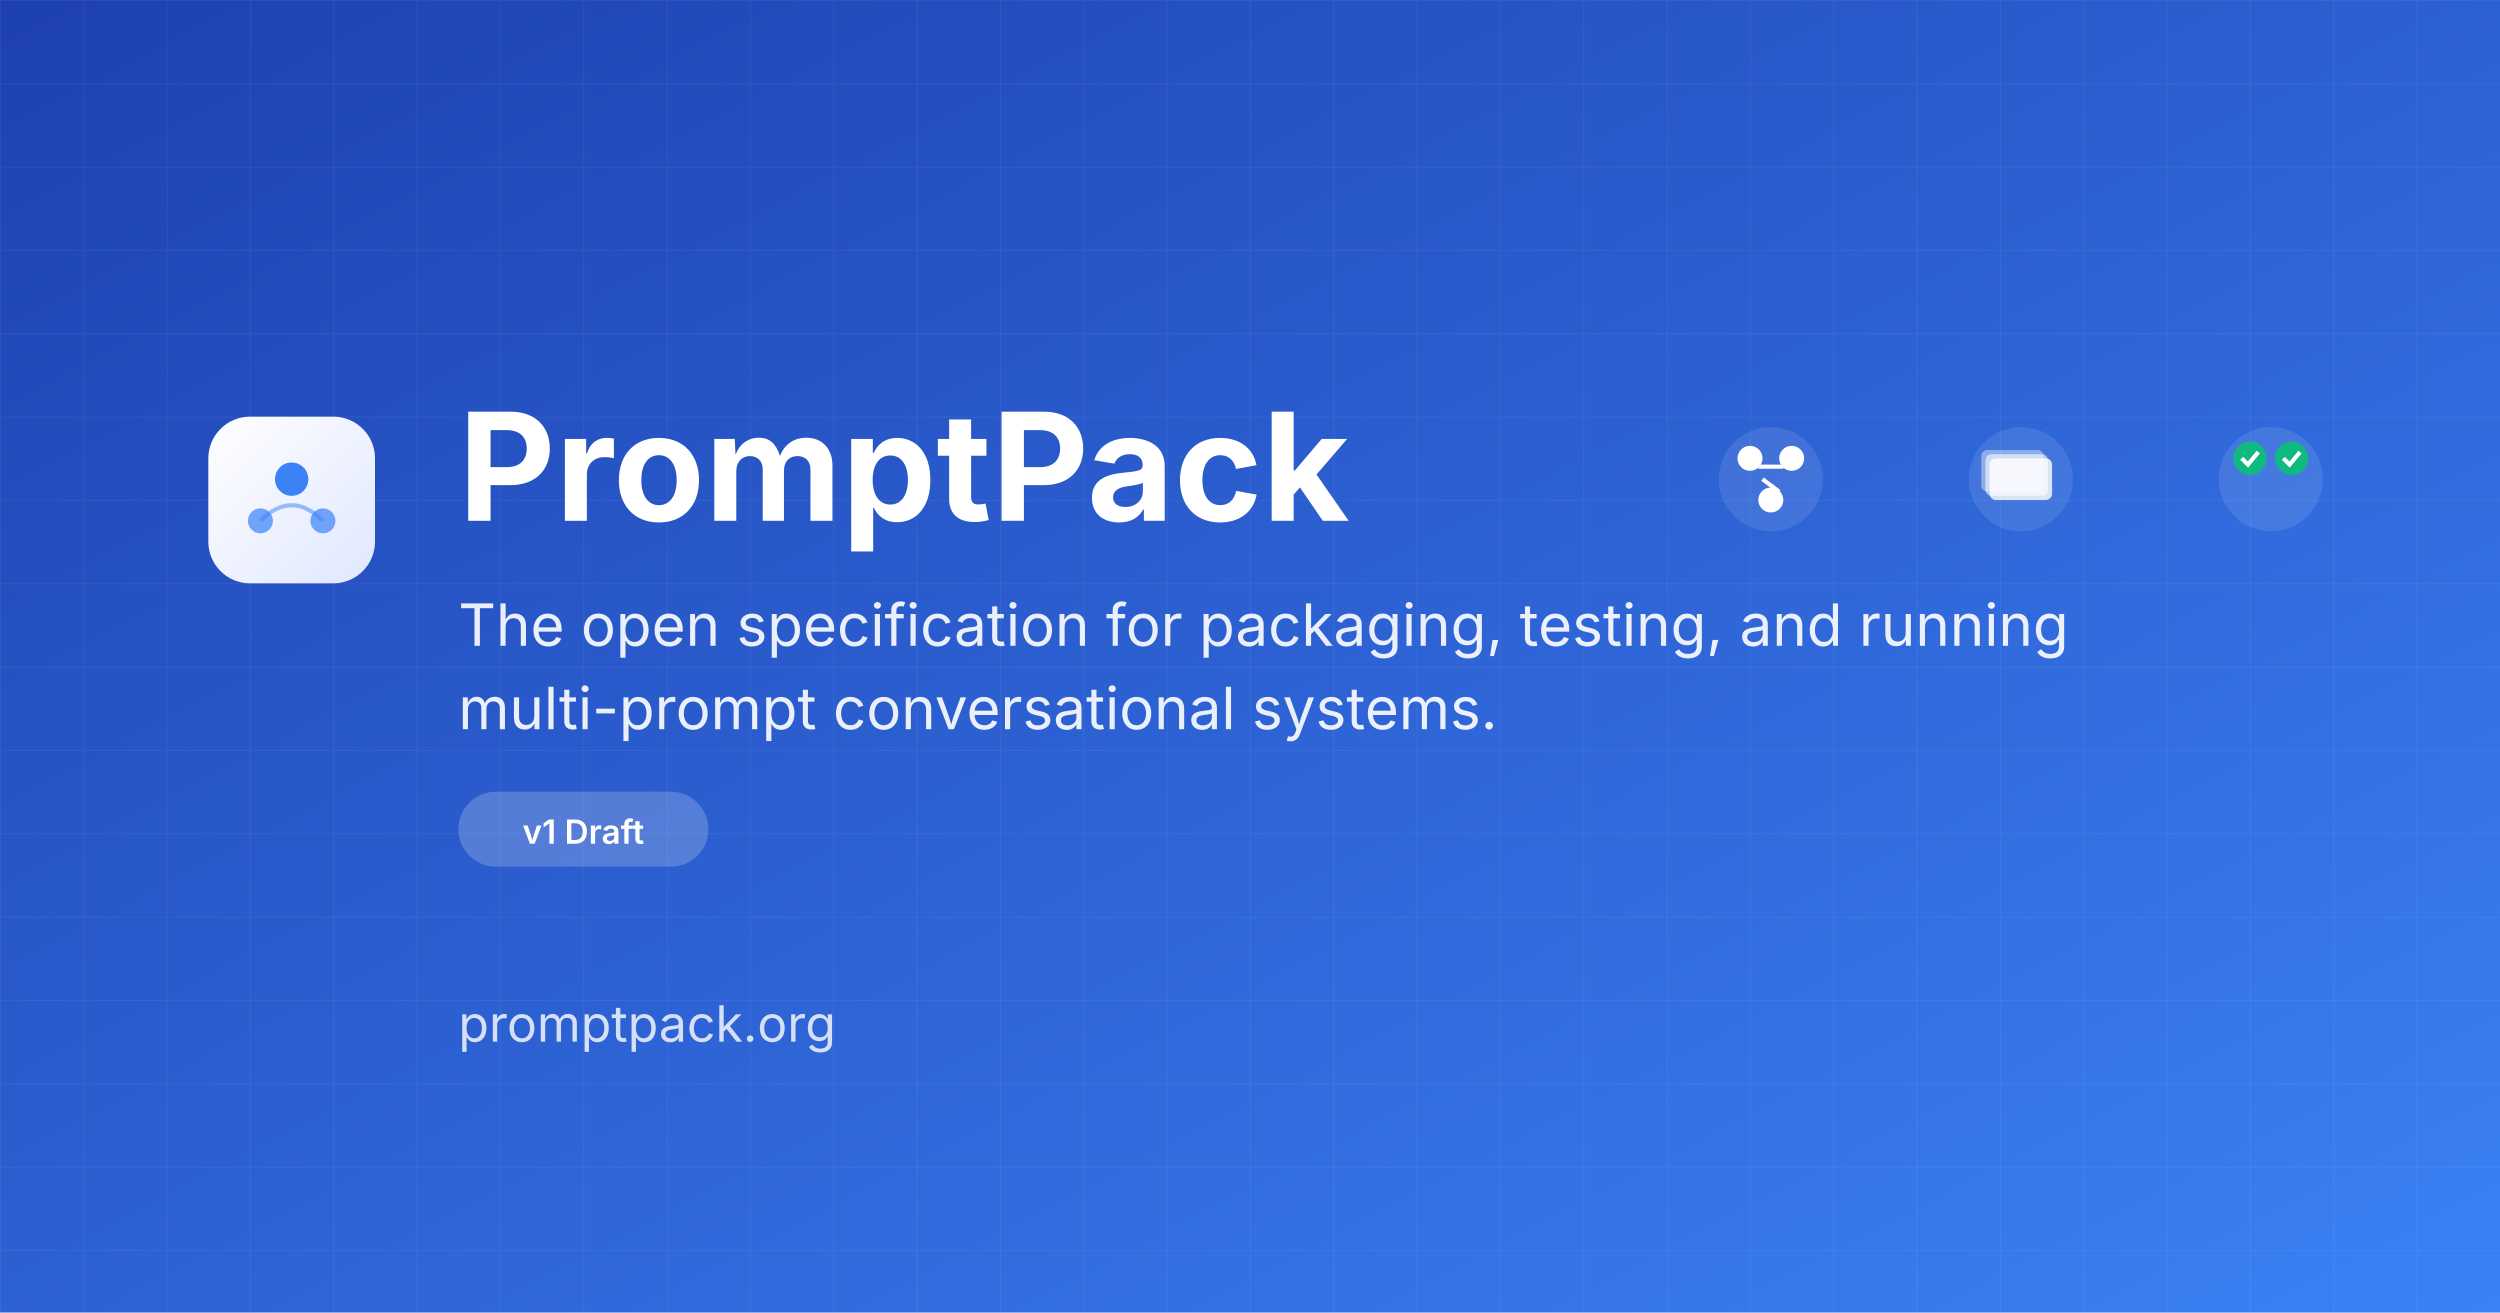
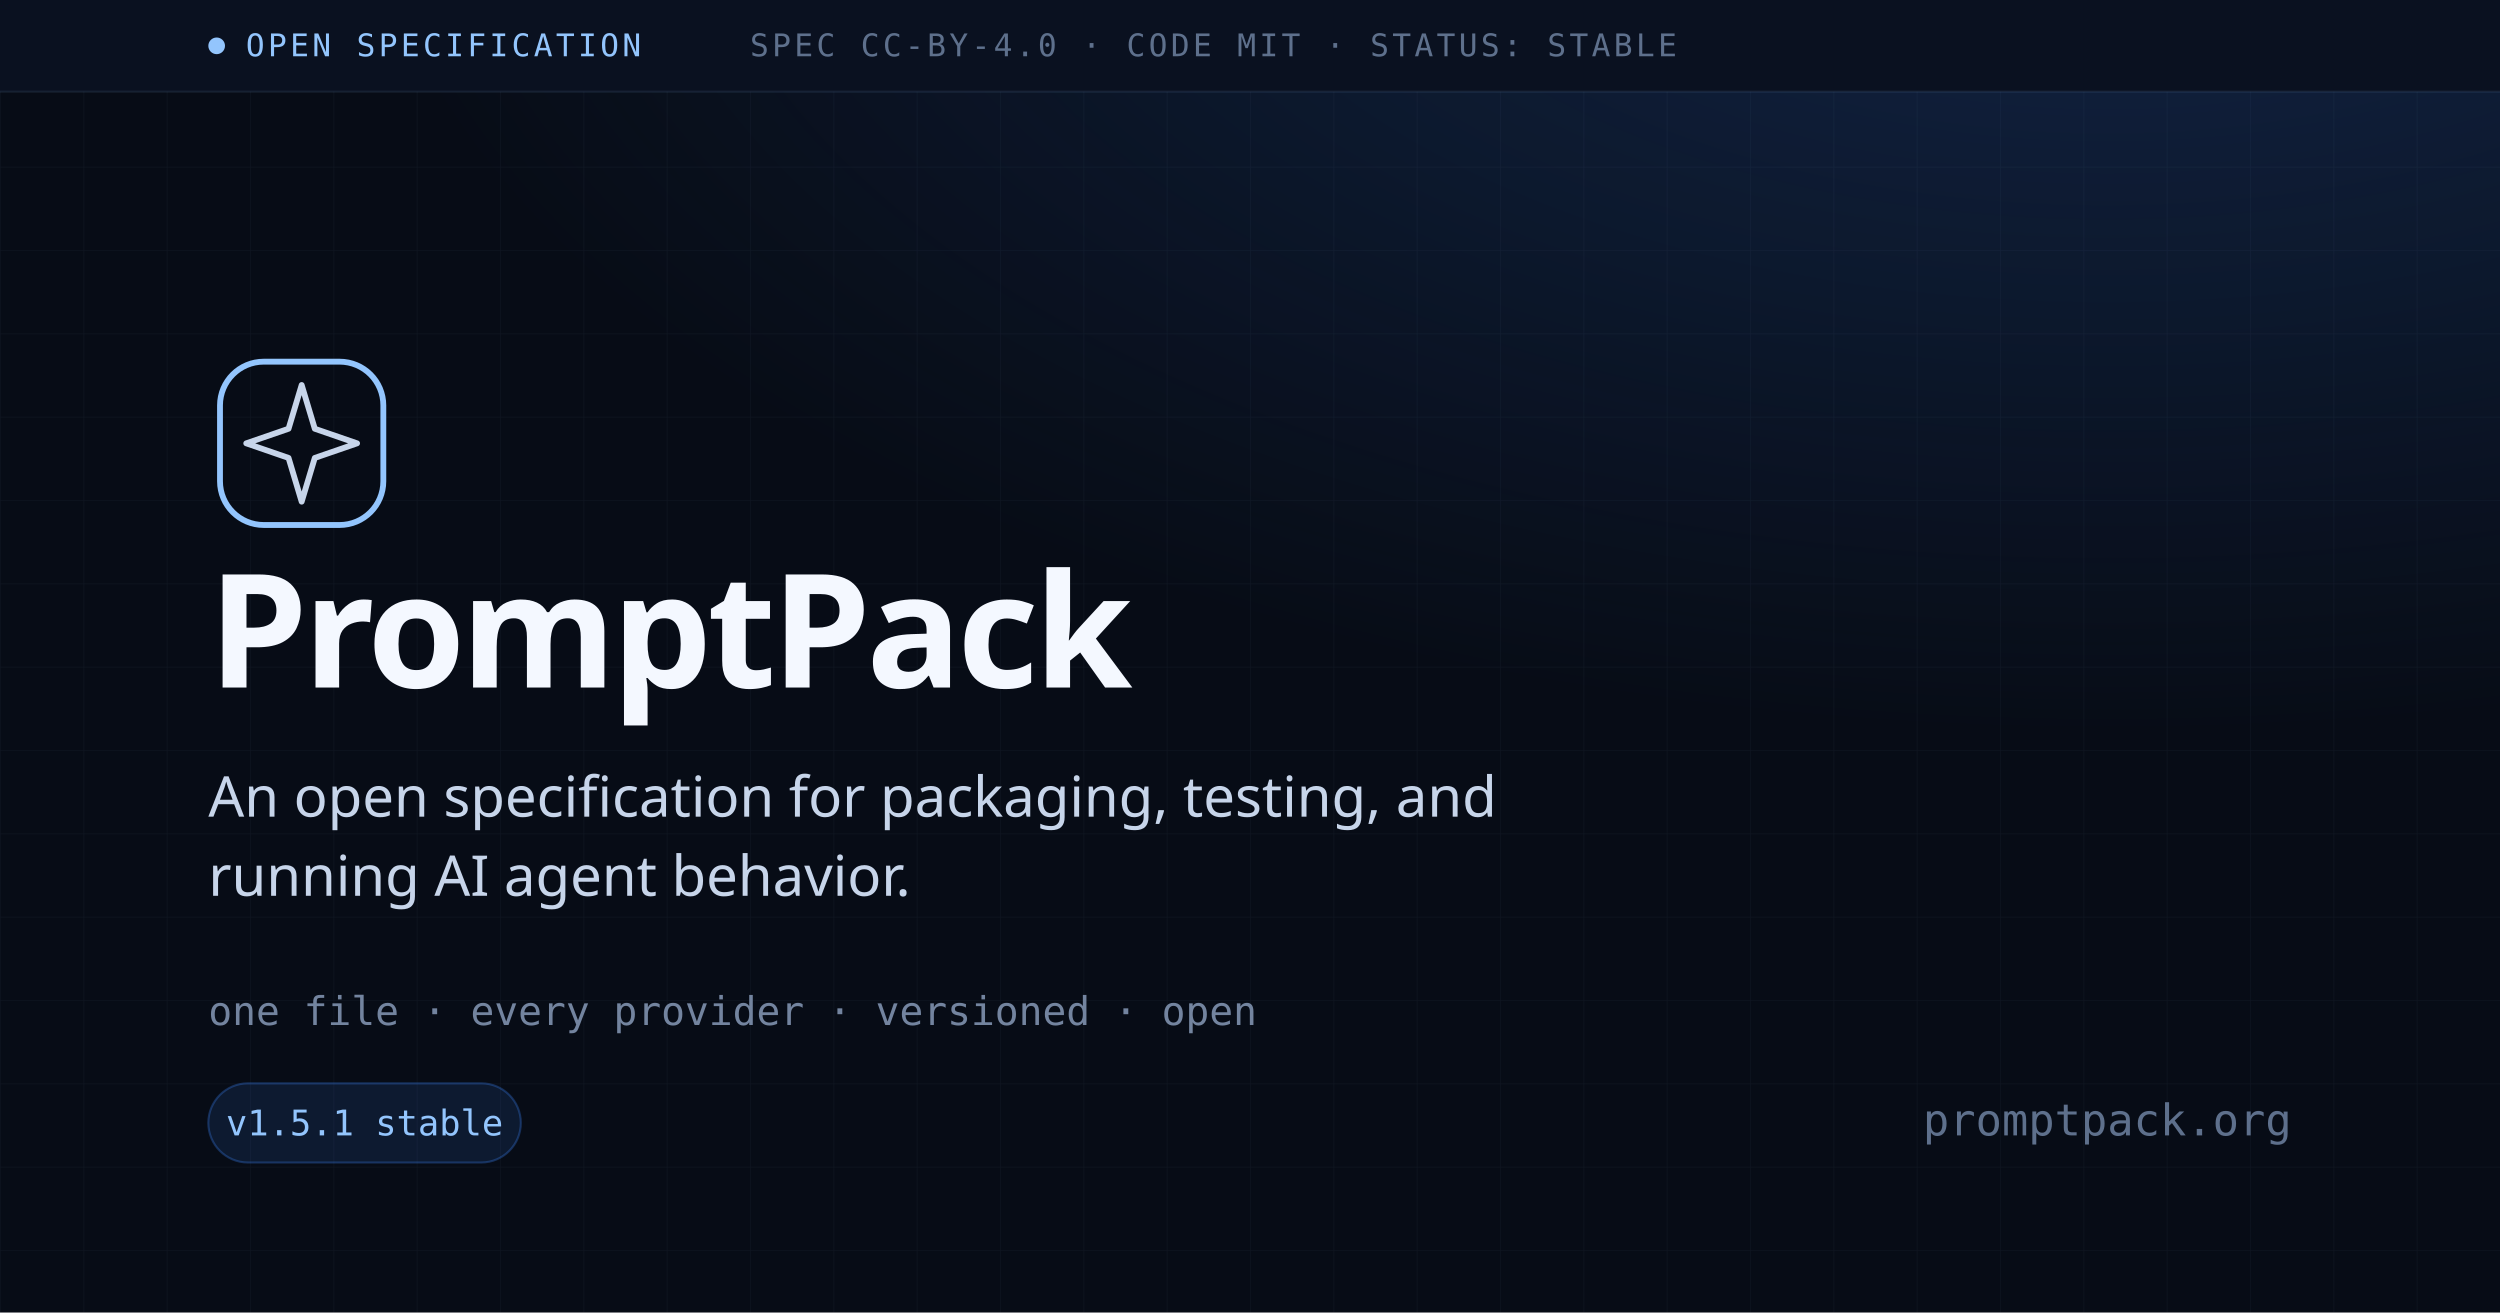
<svg xmlns="http://www.w3.org/2000/svg" width="1200" height="630" viewBox="0 0 1200 630">
  <defs>
-     <linearGradient id="bgGrad" x1="0%" y1="0%" x2="100%" y2="100%">
-       <stop offset="0%" style="stop-color:#1E40AF;stop-opacity:1" />
-       <stop offset="100%" style="stop-color:#3B82F6;stop-opacity:1" />
-     </linearGradient>
-     <linearGradient id="logoGrad" x1="0%" y1="0%" x2="100%" y2="100%">
-       <stop offset="0%" style="stop-color:#FFFFFF;stop-opacity:1" />
-       <stop offset="100%" style="stop-color:#E0E7FF;stop-opacity:1" />
-     </linearGradient>
+     <radialGradient id="atmo" cx="84%" cy="-14%" r="70%">
+       <stop offset="0%" stop-color="#3B82F6" stop-opacity="0.22" />
+       <stop offset="100%" stop-color="#3B82F6" stop-opacity="0" />
+     </radialGradient>
+     <pattern id="grid" width="40" height="40" patternUnits="userSpaceOnUse">
+       <path d="M 40 0 L 0 0 0 40" fill="none" stroke="#93C5FD" stroke-width="0.5" opacity="0.06" />
+     </pattern>
  </defs>
-   <rect width="1200" height="630" fill="url(#bgGrad)" />
-   <pattern id="grid" width="40" height="40" patternUnits="userSpaceOnUse">
-     <path d="M 40 0 L 0 0 0 40" fill="none" stroke="white" stroke-width="0.5" opacity="0.1" />
-   </pattern>
+   <rect width="1200" height="630" fill="#070C16" />
  <rect width="1200" height="630" fill="url(#grid)" />
-   <g transform="translate(100, 200)">
-     <rect width="80" height="80" rx="20" fill="url(#logoGrad)" />
-     <circle cx="40" cy="30" r="8" fill="#3B82F6" />
-     <circle cx="25" cy="50" r="6" fill="#3B82F6" opacity="0.7" />
-     <circle cx="55" cy="50" r="6" fill="#3B82F6" opacity="0.7" />
-     <path d="M 25 50 Q 40 35 55 50" stroke="#3B82F6" stroke-width="2" fill="none" opacity="0.5" />
+   <rect width="1200" height="630" fill="url(#atmo)" />
+   <rect x="0" y="0" width="1200" height="44" fill="#0A1120" />
+   <line x1="0" y1="44" x2="1200" y2="44" stroke="#93C5FD" stroke-opacity="0.10" />
+   <circle cx="104" cy="22" r="4" fill="#93C5FD" />
+   <text x="118" y="27" font-family="'Spline Sans Mono', ui-monospace, Menlo, monospace" font-size="15" letter-spacing="1.6" fill="#93C5FD">OPEN SPECIFICATION</text>
+   <text x="360" y="27" font-family="'Spline Sans Mono', ui-monospace, Menlo, monospace" font-size="15" letter-spacing="1.6" fill="#5E708C">SPEC CC-BY-4.0 · CODE MIT · STATUS: STABLE</text>
+   <g transform="translate(100, 168) scale(1.4)">
+     <rect x="4" y="4" width="56" height="56" rx="15" fill="none" stroke="#93C5FD" stroke-width="2" />
+     <polygon points="32,12 36.5,27 51,32 36.5,37 32,52 27.5,37 13,32 27.5,27" fill="none" stroke="#C7D5EA" stroke-width="2" stroke-linejoin="round" />
  </g>
-   <text x="220" y="250" font-family="Inter, system-ui, sans-serif" font-size="72" font-weight="bold" fill="white">
-     PromptPack
-   </text>
-   <text x="220" y="310" font-family="Inter, system-ui, sans-serif" font-size="28" fill="white" opacity="0.9">
-     The open specification for packaging, testing, and running
-   </text>
-   <text x="220" y="350" font-family="Inter, system-ui, sans-serif" font-size="28" fill="white" opacity="0.9">
-     multi-prompt conversational systems.
-   </text>
-   <g transform="translate(220, 380)">
-     <rect width="120" height="36" rx="18" fill="white" opacity="0.2" />
-     <text x="60" y="25" font-family="Inter, system-ui, sans-serif" font-size="16" font-weight="600" fill="white" text-anchor="middle">
-       v1 Draft
-     </text>
+   <text x="100" y="330" font-family="'Space Grotesk', system-ui, sans-serif" font-size="76" font-weight="600" letter-spacing="-2.2" fill="#F4F8FF">PromptPack</text>
+   <text x="100" y="392" font-family="'Space Grotesk', system-ui, sans-serif" font-size="27" fill="#C7D5EA">An open specification for packaging, testing, and</text>
+   <text x="100" y="430" font-family="'Space Grotesk', system-ui, sans-serif" font-size="27" fill="#C7D5EA">running AI agent behavior.</text>
+   <text x="100" y="492" font-family="'Spline Sans Mono', ui-monospace, Menlo, monospace" font-size="19" fill="#73849F">one file · every provider · versioned · open</text>
+   <g transform="translate(100, 520)">
+     <rect width="150" height="38" rx="19" fill="#3B82F6" fill-opacity="0.12" stroke="#3B82F6" stroke-opacity="0.30" />
+     <text x="75" y="25" font-family="'Spline Sans Mono', ui-monospace, Menlo, monospace" font-size="17" fill="#93C5FD" text-anchor="middle">v1.5.1 stable</text>
  </g>
-   <g transform="translate(800, 180)">
-     <circle cx="50" cy="50" r="25" fill="white" opacity="0.1" />
-     <circle cx="40" cy="40" r="6" fill="white" />
-     <circle cx="60" cy="40" r="6" fill="white" />
-     <circle cx="50" cy="60" r="6" fill="white" />
-     <line x1="44" y1="44" x2="56" y2="44" stroke="white" stroke-width="2" />
-     <line x1="46" y1="50" x2="54" y2="56" stroke="white" stroke-width="2" />
-     <g transform="translate(120, 0)">
-       <circle cx="50" cy="50" r="25" fill="white" opacity="0.1" />
-       <rect x="35" y="40" width="30" height="20" rx="3" fill="white" opacity="0.8" />
-       <rect x="33" y="38" width="30" height="20" rx="3" fill="white" opacity="0.6" />
-       <rect x="31" y="36" width="30" height="20" rx="3" fill="white" opacity="0.4" />
-     </g>
-     <g transform="translate(240, 0)">
-       <circle cx="50" cy="50" r="25" fill="white" opacity="0.1" />
-       <circle cx="40" cy="40" r="8" fill="#10B981" />
-       <path d="M 36 40 L 39 43 L 44 37" stroke="white" stroke-width="2" fill="none" />
-       <circle cx="60" cy="40" r="8" fill="#10B981" />
-       <path d="M 56 40 L 59 43 L 64 37" stroke="white" stroke-width="2" fill="none" />
-     </g>
-   </g>
-   <text x="220" y="500" font-family="Inter, system-ui, sans-serif" font-size="24" fill="white" opacity="0.8">
-     promptpack.org
-   </text>
+   <text x="1100" y="545" font-family="'Spline Sans Mono', ui-monospace, Menlo, monospace" font-size="21" fill="#5E708C" text-anchor="end">promptpack.org</text>
</svg>
